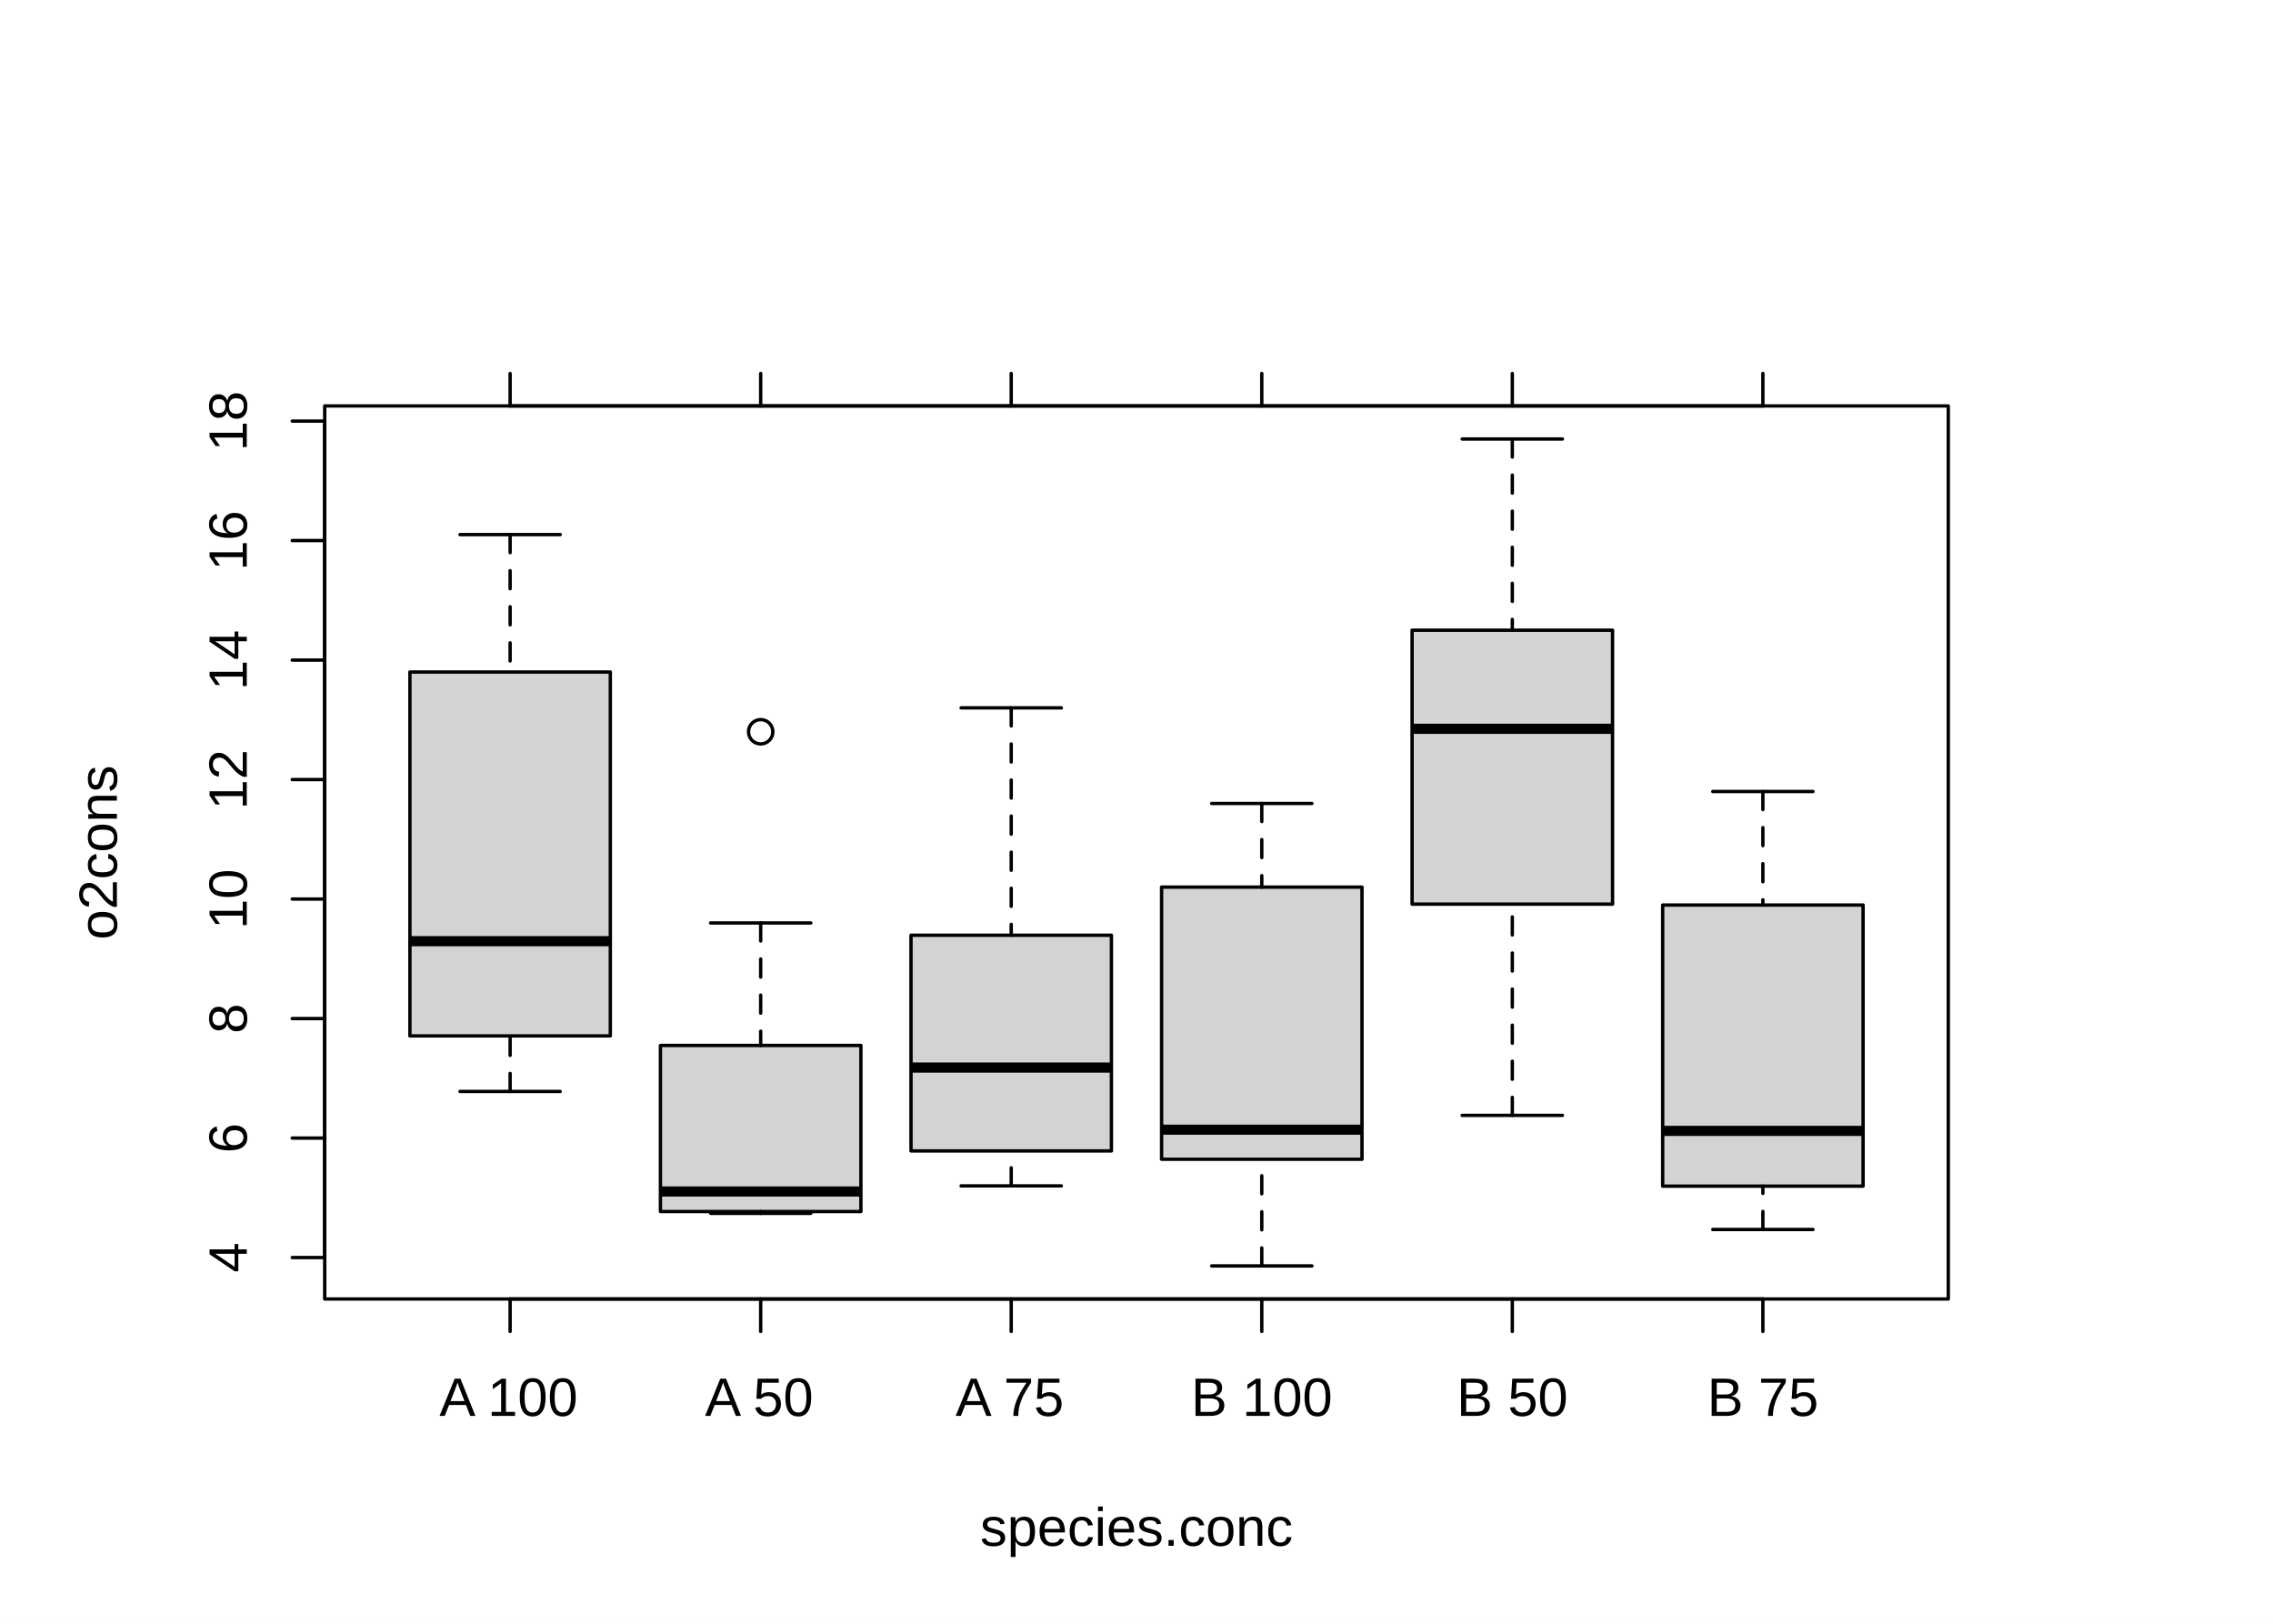
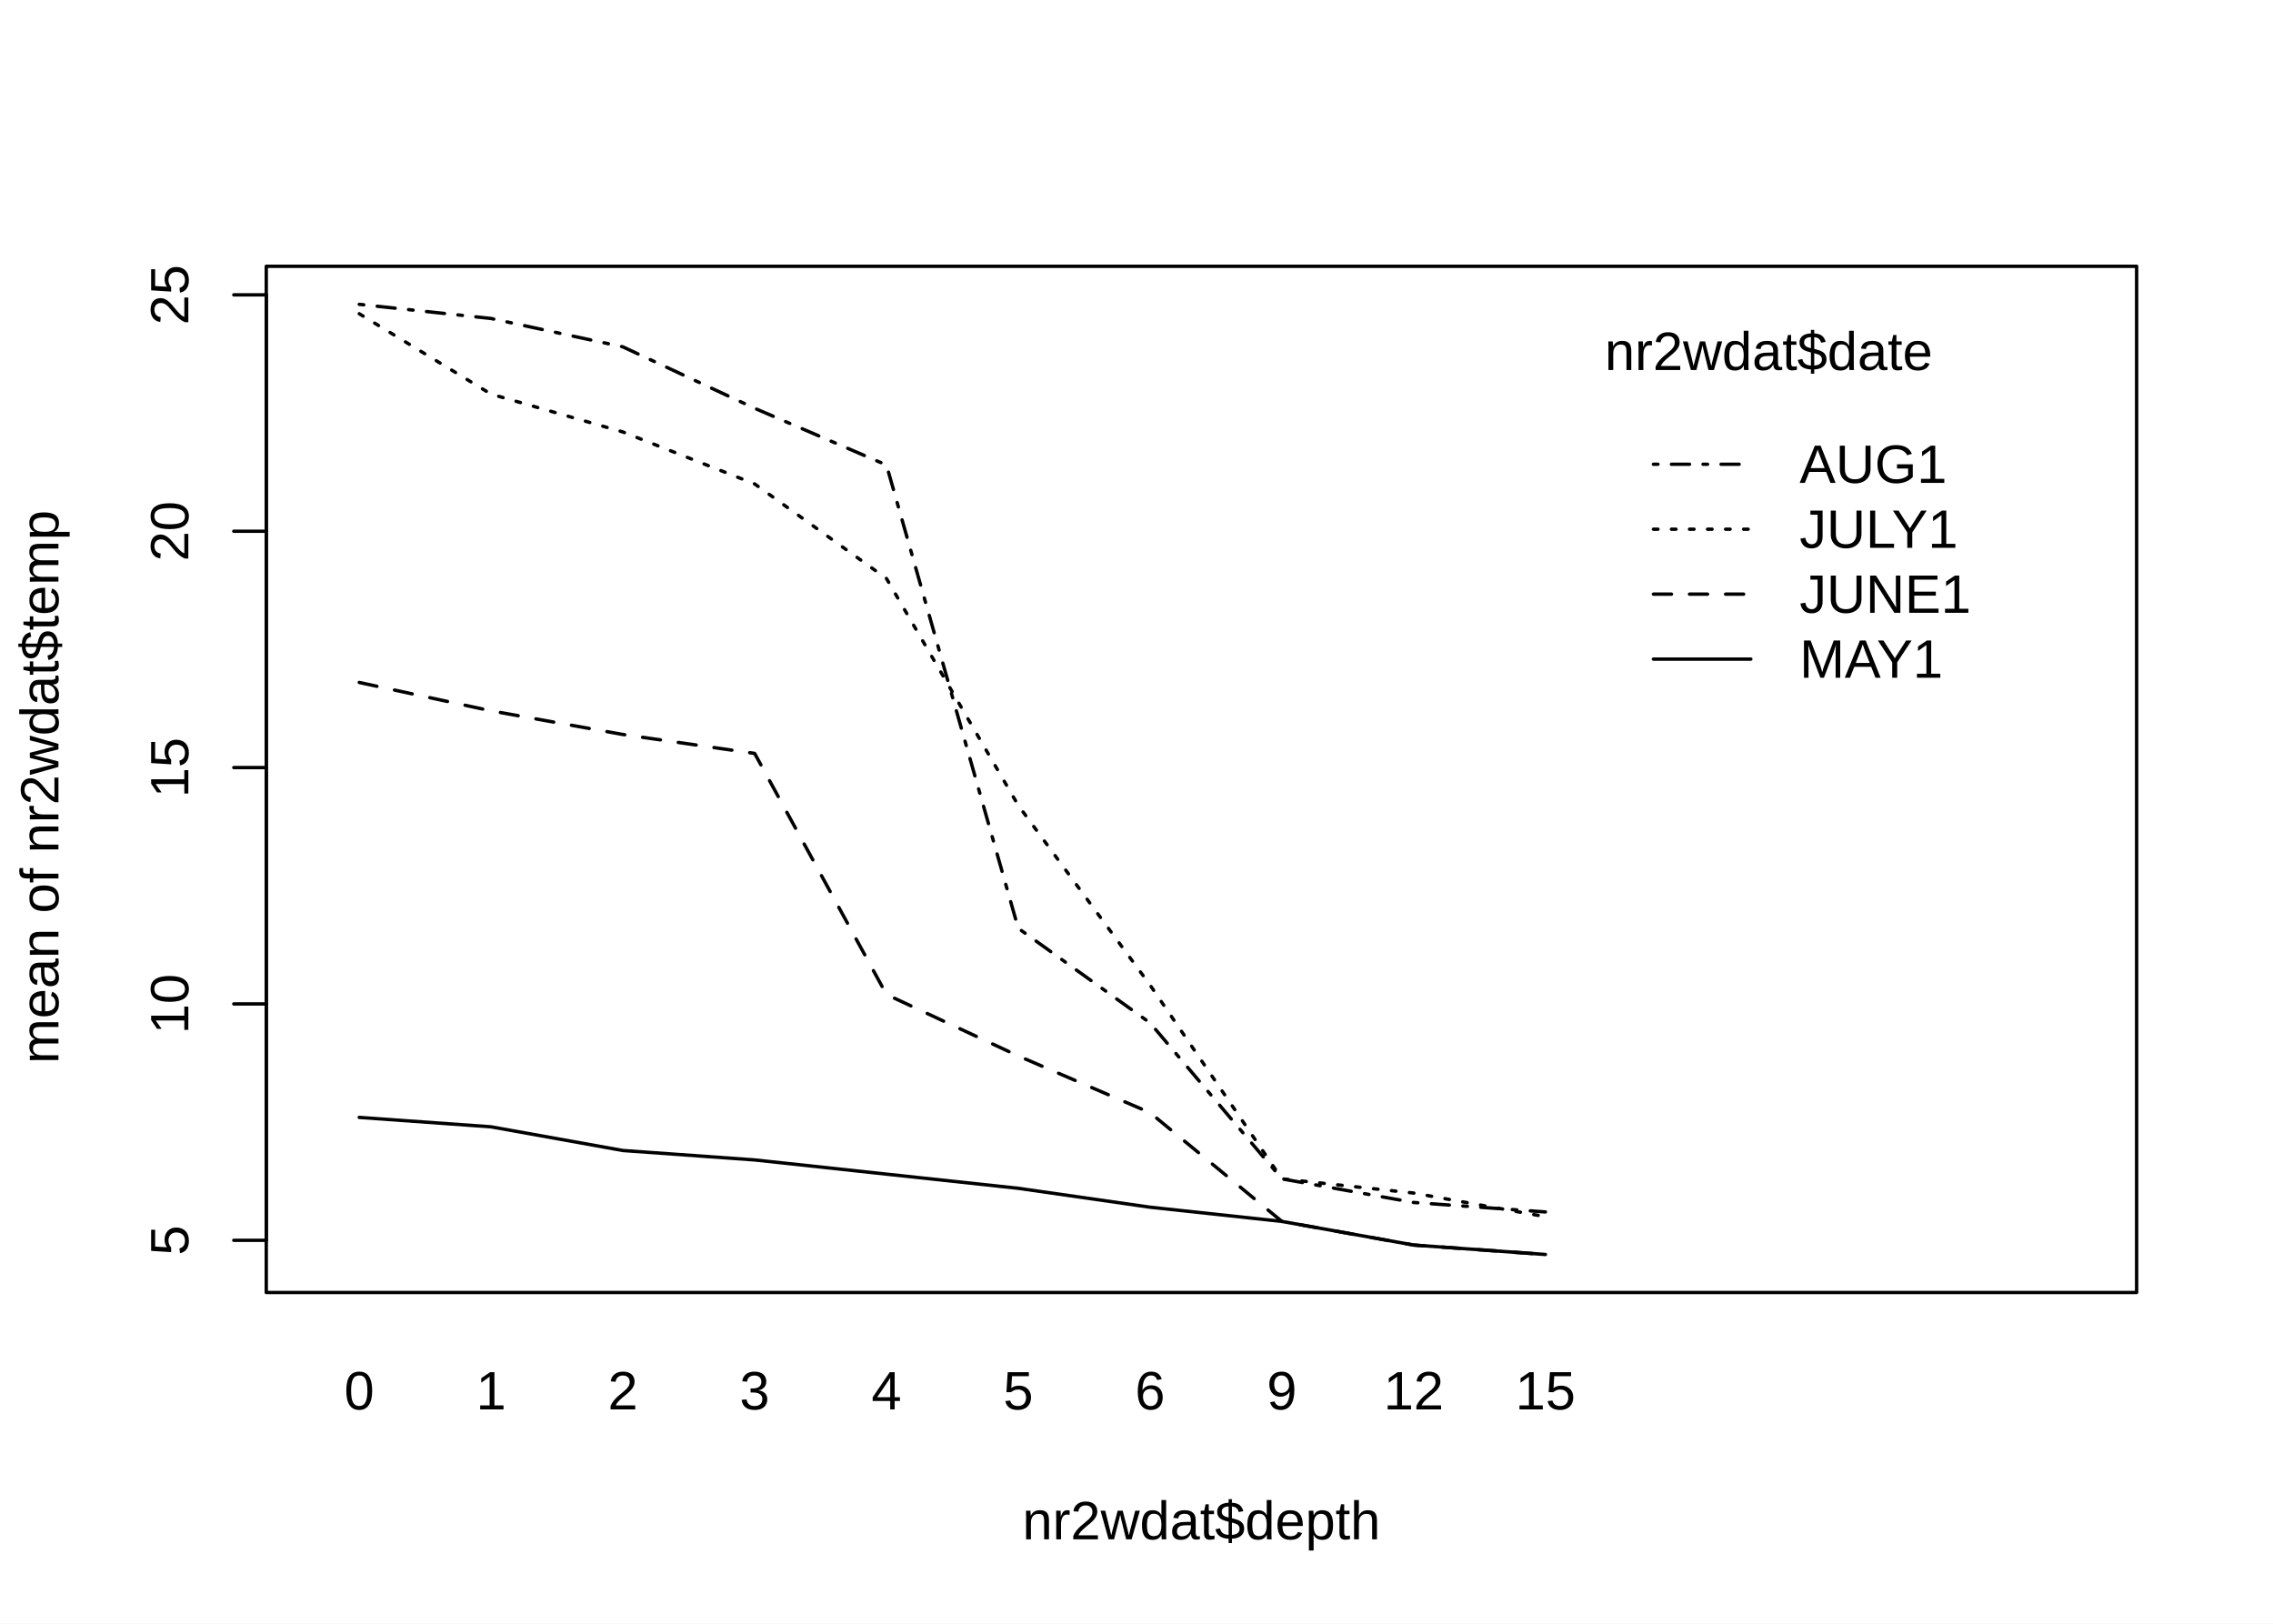
<svg xmlns="http://www.w3.org/2000/svg" viewBox="0 0 504.00 360.00">
  <defs>
    <style type="text/css">
    line, polyline, polygon, path, rect, circle {
      fill: none;
      stroke: #000000;
      stroke-linecap: round;
      stroke-linejoin: round;
      stroke-miterlimit: 10.00;
    }
  </style>
  </defs>
  <rect width="100%" height="100%" style="stroke: none; fill: #FFFFFF;" />
  <defs>
-     <clipPath id="cpNzIuMDB8NDMyLjAwfDI4OC4wMHw5MC4wMA==">
-       <rect x="72.00" y="90.00" width="360.00" height="198.00" />
+     <clipPath id="cpNTkuMDR8NDczLjc2fDI4Ni41Nnw1OS4wNA==">
+       <rect x="59.04" y="59.04" width="414.72" height="227.52" />
    </clipPath>
  </defs>
-   <polygon points="90.89,229.67 135.33,229.67 135.33,149.00 90.89,149.00 " style="stroke-width: 0.75; stroke: none; fill: #D3D3D3;" clip-path="url(#cpNzIuMDB8NDMyLjAwfDI4OC4wMHw5MC4wMA==)" />
-   <line x1="90.89" y1="208.67" x2="135.33" y2="208.67" style="stroke-width: 2.25; stroke-linecap: butt;" clip-path="url(#cpNzIuMDB8NDMyLjAwfDI4OC4wMHw5MC4wMA==)" />
-   <line x1="113.11" y1="241.99" x2="113.11" y2="229.67" style="stroke-width: 0.75; stroke-dasharray: 4.00,4.00;" clip-path="url(#cpNzIuMDB8NDMyLjAwfDI4OC4wMHw5MC4wMA==)" />
-   <line x1="113.11" y1="118.53" x2="113.11" y2="149.00" style="stroke-width: 0.75; stroke-dasharray: 4.00,4.00;" clip-path="url(#cpNzIuMDB8NDMyLjAwfDI4OC4wMHw5MC4wMA==)" />
-   <line x1="102.00" y1="241.99" x2="124.22" y2="241.99" style="stroke-width: 0.75;" clip-path="url(#cpNzIuMDB8NDMyLjAwfDI4OC4wMHw5MC4wMA==)" />
-   <line x1="102.00" y1="118.53" x2="124.22" y2="118.53" style="stroke-width: 0.75;" clip-path="url(#cpNzIuMDB8NDMyLjAwfDI4OC4wMHw5MC4wMA==)" />
-   <polyline points="90.89,229.67 135.33,229.67 135.33,149.00 90.89,149.00 90.89,229.67 " style="stroke-width: 0.75;" clip-path="url(#cpNzIuMDB8NDMyLjAwfDI4OC4wMHw5MC4wMA==)" />
-   <polygon points="146.44,268.61 190.89,268.61 190.89,231.79 146.44,231.79 " style="stroke-width: 0.75; stroke: none; fill: #D3D3D3;" clip-path="url(#cpNzIuMDB8NDMyLjAwfDI4OC4wMHw5MC4wMA==)" />
-   <line x1="146.44" y1="264.17" x2="190.89" y2="264.17" style="stroke-width: 2.25; stroke-linecap: butt;" clip-path="url(#cpNzIuMDB8NDMyLjAwfDI4OC4wMHw5MC4wMA==)" />
-   <line x1="168.67" y1="269.01" x2="168.67" y2="268.61" style="stroke-width: 0.75; stroke-dasharray: 4.00,4.00;" clip-path="url(#cpNzIuMDB8NDMyLjAwfDI4OC4wMHw5MC4wMA==)" />
-   <line x1="168.67" y1="204.63" x2="168.67" y2="231.79" style="stroke-width: 0.75; stroke-dasharray: 4.00,4.00;" clip-path="url(#cpNzIuMDB8NDMyLjAwfDI4OC4wMHw5MC4wMA==)" />
-   <line x1="157.56" y1="269.01" x2="179.78" y2="269.01" style="stroke-width: 0.75;" clip-path="url(#cpNzIuMDB8NDMyLjAwfDI4OC4wMHw5MC4wMA==)" />
-   <line x1="157.56" y1="204.63" x2="179.78" y2="204.63" style="stroke-width: 0.75;" clip-path="url(#cpNzIuMDB8NDMyLjAwfDI4OC4wMHw5MC4wMA==)" />
-   <polyline points="146.44,268.61 190.89,268.61 190.89,231.79 146.44,231.79 146.44,268.61 " style="stroke-width: 0.75;" clip-path="url(#cpNzIuMDB8NDMyLjAwfDI4OC4wMHw5MC4wMA==)" />
-   <circle cx="168.67" cy="162.24" r="2.70" style="stroke-width: 0.75;" clip-path="url(#cpNzIuMDB8NDMyLjAwfDI4OC4wMHw5MC4wMA==)" />
-   <polygon points="202.00,255.17 246.44,255.17 246.44,207.35 202.00,207.35 " style="stroke-width: 0.75; stroke: none; fill: #D3D3D3;" clip-path="url(#cpNzIuMDB8NDMyLjAwfDI4OC4wMHw5MC4wMA==)" />
-   <line x1="202.00" y1="236.69" x2="246.44" y2="236.69" style="stroke-width: 2.25; stroke-linecap: butt;" clip-path="url(#cpNzIuMDB8NDMyLjAwfDI4OC4wMHw5MC4wMA==)" />
-   <line x1="224.22" y1="262.92" x2="224.22" y2="255.17" style="stroke-width: 0.75; stroke-dasharray: 4.00,4.00;" clip-path="url(#cpNzIuMDB8NDMyLjAwfDI4OC4wMHw5MC4wMA==)" />
-   <line x1="224.22" y1="156.94" x2="224.22" y2="207.35" style="stroke-width: 0.75; stroke-dasharray: 4.00,4.00;" clip-path="url(#cpNzIuMDB8NDMyLjAwfDI4OC4wMHw5MC4wMA==)" />
-   <line x1="213.11" y1="262.92" x2="235.33" y2="262.92" style="stroke-width: 0.75;" clip-path="url(#cpNzIuMDB8NDMyLjAwfDI4OC4wMHw5MC4wMA==)" />
-   <line x1="213.11" y1="156.94" x2="235.33" y2="156.94" style="stroke-width: 0.75;" clip-path="url(#cpNzIuMDB8NDMyLjAwfDI4OC4wMHw5MC4wMA==)" />
-   <polyline points="202.00,255.17 246.44,255.17 246.44,207.35 202.00,207.35 202.00,255.17 " style="stroke-width: 0.75;" clip-path="url(#cpNzIuMDB8NDMyLjAwfDI4OC4wMHw5MC4wMA==)" />
-   <polygon points="257.56,257.02 302.00,257.02 302.00,196.68 257.56,196.68 " style="stroke-width: 0.75; stroke: none; fill: #D3D3D3;" clip-path="url(#cpNzIuMDB8NDMyLjAwfDI4OC4wMHw5MC4wMA==)" />
-   <line x1="257.56" y1="250.46" x2="302.00" y2="250.46" style="stroke-width: 2.25; stroke-linecap: butt;" clip-path="url(#cpNzIuMDB8NDMyLjAwfDI4OC4wMHw5MC4wMA==)" />
-   <line x1="279.78" y1="280.67" x2="279.78" y2="257.02" style="stroke-width: 0.75; stroke-dasharray: 4.00,4.00;" clip-path="url(#cpNzIuMDB8NDMyLjAwfDI4OC4wMHw5MC4wMA==)" />
-   <line x1="279.78" y1="178.14" x2="279.78" y2="196.68" style="stroke-width: 0.75; stroke-dasharray: 4.00,4.00;" clip-path="url(#cpNzIuMDB8NDMyLjAwfDI4OC4wMHw5MC4wMA==)" />
-   <line x1="268.67" y1="280.67" x2="290.89" y2="280.67" style="stroke-width: 0.75;" clip-path="url(#cpNzIuMDB8NDMyLjAwfDI4OC4wMHw5MC4wMA==)" />
-   <line x1="268.67" y1="178.14" x2="290.89" y2="178.14" style="stroke-width: 0.75;" clip-path="url(#cpNzIuMDB8NDMyLjAwfDI4OC4wMHw5MC4wMA==)" />
-   <polyline points="257.56,257.02 302.00,257.02 302.00,196.68 257.56,196.68 257.56,257.02 " style="stroke-width: 0.75;" clip-path="url(#cpNzIuMDB8NDMyLjAwfDI4OC4wMHw5MC4wMA==)" />
-   <polygon points="313.11,200.46 357.56,200.46 357.56,139.72 313.11,139.72 " style="stroke-width: 0.75; stroke: none; fill: #D3D3D3;" clip-path="url(#cpNzIuMDB8NDMyLjAwfDI4OC4wMHw5MC4wMA==)" />
-   <line x1="313.11" y1="161.58" x2="357.56" y2="161.58" style="stroke-width: 2.25; stroke-linecap: butt;" clip-path="url(#cpNzIuMDB8NDMyLjAwfDI4OC4wMHw5MC4wMA==)" />
-   <line x1="335.33" y1="247.29" x2="335.33" y2="200.46" style="stroke-width: 0.75; stroke-dasharray: 4.00,4.00;" clip-path="url(#cpNzIuMDB8NDMyLjAwfDI4OC4wMHw5MC4wMA==)" />
-   <line x1="335.33" y1="97.33" x2="335.33" y2="139.72" style="stroke-width: 0.75; stroke-dasharray: 4.00,4.00;" clip-path="url(#cpNzIuMDB8NDMyLjAwfDI4OC4wMHw5MC4wMA==)" />
-   <line x1="324.22" y1="247.29" x2="346.44" y2="247.29" style="stroke-width: 0.75;" clip-path="url(#cpNzIuMDB8NDMyLjAwfDI4OC4wMHw5MC4wMA==)" />
-   <line x1="324.22" y1="97.33" x2="346.44" y2="97.33" style="stroke-width: 0.75;" clip-path="url(#cpNzIuMDB8NDMyLjAwfDI4OC4wMHw5MC4wMA==)" />
-   <polyline points="313.11,200.46 357.56,200.46 357.56,139.72 313.11,139.72 313.11,200.46 " style="stroke-width: 0.75;" clip-path="url(#cpNzIuMDB8NDMyLjAwfDI4OC4wMHw5MC4wMA==)" />
-   <polygon points="368.67,262.98 413.11,262.98 413.11,200.66 368.67,200.66 " style="stroke-width: 0.75; stroke: none; fill: #D3D3D3;" clip-path="url(#cpNzIuMDB8NDMyLjAwfDI4OC4wMHw5MC4wMA==)" />
-   <line x1="368.67" y1="250.73" x2="413.11" y2="250.73" style="stroke-width: 2.25; stroke-linecap: butt;" clip-path="url(#cpNzIuMDB8NDMyLjAwfDI4OC4wMHw5MC4wMA==)" />
-   <line x1="390.89" y1="272.59" x2="390.89" y2="262.98" style="stroke-width: 0.75; stroke-dasharray: 4.00,4.00;" clip-path="url(#cpNzIuMDB8NDMyLjAwfDI4OC4wMHw5MC4wMA==)" />
-   <line x1="390.89" y1="175.49" x2="390.89" y2="200.66" style="stroke-width: 0.75; stroke-dasharray: 4.00,4.00;" clip-path="url(#cpNzIuMDB8NDMyLjAwfDI4OC4wMHw5MC4wMA==)" />
-   <line x1="379.78" y1="272.59" x2="402.00" y2="272.59" style="stroke-width: 0.75;" clip-path="url(#cpNzIuMDB8NDMyLjAwfDI4OC4wMHw5MC4wMA==)" />
-   <line x1="379.78" y1="175.49" x2="402.00" y2="175.49" style="stroke-width: 0.75;" clip-path="url(#cpNzIuMDB8NDMyLjAwfDI4OC4wMHw5MC4wMA==)" />
-   <polyline points="368.67,262.98 413.11,262.98 413.11,200.66 368.67,200.66 368.67,262.98 " style="stroke-width: 0.75;" clip-path="url(#cpNzIuMDB8NDMyLjAwfDI4OC4wMHw5MC4wMA==)" />
+   <polyline points="79.66,67.47 108.88,70.61 138.11,76.90 167.33,90.52 196.56,103.10 225.78,205.81 255.00,226.78 284.23,261.36 313.45,266.60 342.67,268.70 " style="stroke-width: 0.75; stroke-dasharray: 1.00,3.00,4.00,3.00;" clip-path="url(#cpNTkuMDR8NDczLjc2fDI4Ni41Nnw1OS4wNA==)" />
  <defs>
    <clipPath id="cpMC4wMHw1MDQuMDB8MzYwLjAwfDAuMDA=">
      <rect x="0.00" y="0.00" width="504.00" height="360.00" />
    </clipPath>
  </defs>
-   <line x1="113.11" y1="288.00" x2="390.89" y2="288.00" style="stroke-width: 0.75;" clip-path="url(#cpMC4wMHw1MDQuMDB8MzYwLjAwfDAuMDA=)" />
-   <line x1="113.11" y1="288.00" x2="113.11" y2="295.20" style="stroke-width: 0.75;" clip-path="url(#cpMC4wMHw1MDQuMDB8MzYwLjAwfDAuMDA=)" />
-   <line x1="168.67" y1="288.00" x2="168.67" y2="295.20" style="stroke-width: 0.75;" clip-path="url(#cpMC4wMHw1MDQuMDB8MzYwLjAwfDAuMDA=)" />
-   <line x1="224.22" y1="288.00" x2="224.22" y2="295.20" style="stroke-width: 0.75;" clip-path="url(#cpMC4wMHw1MDQuMDB8MzYwLjAwfDAuMDA=)" />
-   <line x1="279.78" y1="288.00" x2="279.78" y2="295.20" style="stroke-width: 0.75;" clip-path="url(#cpMC4wMHw1MDQuMDB8MzYwLjAwfDAuMDA=)" />
-   <line x1="335.33" y1="288.00" x2="335.33" y2="295.20" style="stroke-width: 0.75;" clip-path="url(#cpMC4wMHw1MDQuMDB8MzYwLjAwfDAuMDA=)" />
-   <line x1="390.89" y1="288.00" x2="390.89" y2="295.20" style="stroke-width: 0.75;" clip-path="url(#cpMC4wMHw1MDQuMDB8MzYwLjAwfDAuMDA=)" />
+   <line x1="59.04" y1="274.99" x2="59.04" y2="65.37" style="stroke-width: 0.75;" clip-path="url(#cpMC4wMHw1MDQuMDB8MzYwLjAwfDAuMDA=)" />
+   <line x1="59.04" y1="274.99" x2="51.84" y2="274.99" style="stroke-width: 0.75;" clip-path="url(#cpMC4wMHw1MDQuMDB8MzYwLjAwfDAuMDA=)" />
+   <line x1="59.04" y1="222.58" x2="51.84" y2="222.58" style="stroke-width: 0.75;" clip-path="url(#cpMC4wMHw1MDQuMDB8MzYwLjAwfDAuMDA=)" />
+   <line x1="59.04" y1="170.18" x2="51.84" y2="170.18" style="stroke-width: 0.75;" clip-path="url(#cpMC4wMHw1MDQuMDB8MzYwLjAwfDAuMDA=)" />
+   <line x1="59.04" y1="117.78" x2="51.84" y2="117.78" style="stroke-width: 0.75;" clip-path="url(#cpMC4wMHw1MDQuMDB8MzYwLjAwfDAuMDA=)" />
+   <line x1="59.04" y1="65.37" x2="51.84" y2="65.37" style="stroke-width: 0.75;" clip-path="url(#cpMC4wMHw1MDQuMDB8MzYwLjAwfDAuMDA=)" />
  <g clip-path="url(#cpMC4wMHw1MDQuMDB8MzYwLjAwfDAuMDA=)">
-     <text x="97.43" y="313.92" style="font-size: 12.00px; font-family: Arimo;" textLength="31.36px" lengthAdjust="spacingAndGlyphs">A 100</text>
+     <text transform="translate(41.76,278.33) rotate(-90)" style="font-size: 12.00px; font-family: Arimo;" textLength="6.67px" lengthAdjust="spacingAndGlyphs">5</text>
  </g>
  <g clip-path="url(#cpMC4wMHw1MDQuMDB8MzYwLjAwfDAuMDA=)">
-     <text x="156.32" y="313.92" style="font-size: 12.00px; font-family: Arimo;" textLength="24.69px" lengthAdjust="spacingAndGlyphs">A 50</text>
+     <text transform="translate(41.76,229.26) rotate(-90)" style="font-size: 12.00px; font-family: Arimo;" textLength="13.35px" lengthAdjust="spacingAndGlyphs">10</text>
  </g>
  <g clip-path="url(#cpMC4wMHw1MDQuMDB8MzYwLjAwfDAuMDA=)">
-     <text x="211.88" y="313.92" style="font-size: 12.00px; font-family: Arimo;" textLength="24.69px" lengthAdjust="spacingAndGlyphs">A 75</text>
+     <text transform="translate(41.76,176.85) rotate(-90)" style="font-size: 12.00px; font-family: Arimo;" textLength="13.35px" lengthAdjust="spacingAndGlyphs">15</text>
  </g>
  <g clip-path="url(#cpMC4wMHw1MDQuMDB8MzYwLjAwfDAuMDA=)">
-     <text x="264.10" y="313.92" style="font-size: 12.00px; font-family: Arimo;" textLength="31.36px" lengthAdjust="spacingAndGlyphs">B 100</text>
+     <text transform="translate(41.76,124.45) rotate(-90)" style="font-size: 12.00px; font-family: Arimo;" textLength="13.35px" lengthAdjust="spacingAndGlyphs">20</text>
  </g>
  <g clip-path="url(#cpMC4wMHw1MDQuMDB8MzYwLjAwfDAuMDA=)">
-     <text x="322.99" y="313.92" style="font-size: 12.00px; font-family: Arimo;" textLength="24.69px" lengthAdjust="spacingAndGlyphs">B 50</text>
+     <text transform="translate(41.76,72.04) rotate(-90)" style="font-size: 12.00px; font-family: Arimo;" textLength="13.35px" lengthAdjust="spacingAndGlyphs">25</text>
+   </g>
+   <polyline points="59.04,286.56 473.76,286.56 473.76,59.04 59.04,59.04 59.04,286.56 " style="stroke-width: 0.75;" clip-path="url(#cpMC4wMHw1MDQuMDB8MzYwLjAwfDAuMDA=)" />
+   <g clip-path="url(#cpMC4wMHw1MDQuMDB8MzYwLjAwfDAuMDA=)">
+     <text x="226.70" y="341.28" style="font-size: 12.00px; font-family: Arimo;" textLength="79.39px" lengthAdjust="spacingAndGlyphs">nr2wdat$depth</text>
  </g>
  <g clip-path="url(#cpMC4wMHw1MDQuMDB8MzYwLjAwfDAuMDA=)">
-     <text x="378.55" y="313.92" style="font-size: 12.00px; font-family: Arimo;" textLength="24.69px" lengthAdjust="spacingAndGlyphs">B 75</text>
+     <text transform="translate(12.96,235.84) rotate(-90)" style="font-size: 12.00px; font-family: Arimo;" textLength="126.07px" lengthAdjust="spacingAndGlyphs">mean of  nr2wdat$temp</text>
  </g>
-   <line x1="72.00" y1="278.81" x2="72.00" y2="93.36" style="stroke-width: 0.75;" clip-path="url(#cpMC4wMHw1MDQuMDB8MzYwLjAwfDAuMDA=)" />
-   <line x1="72.00" y1="278.81" x2="64.80" y2="278.81" style="stroke-width: 0.75;" clip-path="url(#cpMC4wMHw1MDQuMDB8MzYwLjAwfDAuMDA=)" />
-   <line x1="72.00" y1="252.32" x2="64.80" y2="252.32" style="stroke-width: 0.75;" clip-path="url(#cpMC4wMHw1MDQuMDB8MzYwLjAwfDAuMDA=)" />
-   <line x1="72.00" y1="225.83" x2="64.80" y2="225.83" style="stroke-width: 0.75;" clip-path="url(#cpMC4wMHw1MDQuMDB8MzYwLjAwfDAuMDA=)" />
-   <line x1="72.00" y1="199.33" x2="64.80" y2="199.33" style="stroke-width: 0.75;" clip-path="url(#cpMC4wMHw1MDQuMDB8MzYwLjAwfDAuMDA=)" />
-   <line x1="72.00" y1="172.84" x2="64.80" y2="172.84" style="stroke-width: 0.75;" clip-path="url(#cpMC4wMHw1MDQuMDB8MzYwLjAwfDAuMDA=)" />
-   <line x1="72.00" y1="146.35" x2="64.80" y2="146.35" style="stroke-width: 0.75;" clip-path="url(#cpMC4wMHw1MDQuMDB8MzYwLjAwfDAuMDA=)" />
-   <line x1="72.00" y1="119.85" x2="64.80" y2="119.85" style="stroke-width: 0.75;" clip-path="url(#cpMC4wMHw1MDQuMDB8MzYwLjAwfDAuMDA=)" />
-   <line x1="72.00" y1="93.36" x2="64.80" y2="93.36" style="stroke-width: 0.75;" clip-path="url(#cpMC4wMHw1MDQuMDB8MzYwLjAwfDAuMDA=)" />
+   <defs>
+     <clipPath id="cpNTkuMDR8NDczLjc2fDI4Ni41Nnw1OS4wNA==">
+       <rect x="59.04" y="59.04" width="414.72" height="227.52" />
+     </clipPath>
+   </defs>
+   <polyline points="79.66,69.56 108.88,87.38 138.11,95.77 167.33,107.29 196.56,128.26 225.78,178.56 255.00,218.39 284.23,261.36 313.45,264.51 342.67,269.75 " style="stroke-width: 0.75; stroke-dasharray: 1.00,3.00;" clip-path="url(#cpNTkuMDR8NDczLjc2fDI4Ni41Nnw1OS4wNA==)" />
+   <polyline points="79.66,151.31 108.88,157.60 138.11,162.84 167.33,167.04 196.56,220.49 225.78,234.11 255.00,246.69 284.23,270.80 313.45,276.04 342.67,278.13 " style="stroke-width: 0.75; stroke-dasharray: 4.00,4.00;" clip-path="url(#cpNTkuMDR8NDczLjc2fDI4Ni41Nnw1OS4wNA==)" />
+   <polyline points="79.66,247.74 108.88,249.83 138.11,255.08 167.33,257.17 196.56,260.32 225.78,263.46 255.00,267.65 284.23,270.80 313.45,276.04 342.67,278.13 " style="stroke-width: 0.75;" clip-path="url(#cpNTkuMDR8NDczLjc2fDI4Ni41Nnw1OS4wNA==)" />
+   <defs>
+     <clipPath id="cpMC4wMHw1MDQuMDB8MzYwLjAwfDAuMDA=">
+       <rect x="0.00" y="0.00" width="504.00" height="360.00" />
+     </clipPath>
+   </defs>
  <g clip-path="url(#cpMC4wMHw1MDQuMDB8MzYwLjAwfDAuMDA=)">
-     <text transform="translate(54.72,282.15) rotate(-90)" style="font-size: 12.00px; font-family: Arimo;" textLength="6.67px" lengthAdjust="spacingAndGlyphs">4</text>
+     <text x="76.32" y="312.48" style="font-size: 12.00px; font-family: Arimo;" textLength="6.67px" lengthAdjust="spacingAndGlyphs">0</text>
  </g>
  <g clip-path="url(#cpMC4wMHw1MDQuMDB8MzYwLjAwfDAuMDA=)">
-     <text transform="translate(54.72,255.66) rotate(-90)" style="font-size: 12.00px; font-family: Arimo;" textLength="6.67px" lengthAdjust="spacingAndGlyphs">6</text>
+     <text x="105.55" y="312.48" style="font-size: 12.00px; font-family: Arimo;" textLength="6.67px" lengthAdjust="spacingAndGlyphs">1</text>
  </g>
  <g clip-path="url(#cpMC4wMHw1MDQuMDB8MzYwLjAwfDAuMDA=)">
-     <text transform="translate(54.72,229.16) rotate(-90)" style="font-size: 12.00px; font-family: Arimo;" textLength="6.67px" lengthAdjust="spacingAndGlyphs">8</text>
+     <text x="134.77" y="312.48" style="font-size: 12.00px; font-family: Arimo;" textLength="6.67px" lengthAdjust="spacingAndGlyphs">2</text>
  </g>
  <g clip-path="url(#cpMC4wMHw1MDQuMDB8MzYwLjAwfDAuMDA=)">
-     <text transform="translate(54.72,206.01) rotate(-90)" style="font-size: 12.00px; font-family: Arimo;" textLength="13.35px" lengthAdjust="spacingAndGlyphs">10</text>
+     <text x="163.99" y="312.48" style="font-size: 12.00px; font-family: Arimo;" textLength="6.67px" lengthAdjust="spacingAndGlyphs">3</text>
  </g>
  <g clip-path="url(#cpMC4wMHw1MDQuMDB8MzYwLjAwfDAuMDA=)">
-     <text transform="translate(54.72,179.51) rotate(-90)" style="font-size: 12.00px; font-family: Arimo;" textLength="13.35px" lengthAdjust="spacingAndGlyphs">12</text>
+     <text x="193.22" y="312.48" style="font-size: 12.00px; font-family: Arimo;" textLength="6.67px" lengthAdjust="spacingAndGlyphs">4</text>
  </g>
  <g clip-path="url(#cpMC4wMHw1MDQuMDB8MzYwLjAwfDAuMDA=)">
-     <text transform="translate(54.72,153.02) rotate(-90)" style="font-size: 12.00px; font-family: Arimo;" textLength="13.35px" lengthAdjust="spacingAndGlyphs">14</text>
+     <text x="222.44" y="312.48" style="font-size: 12.00px; font-family: Arimo;" textLength="6.67px" lengthAdjust="spacingAndGlyphs">5</text>
  </g>
  <g clip-path="url(#cpMC4wMHw1MDQuMDB8MzYwLjAwfDAuMDA=)">
-     <text transform="translate(54.72,126.53) rotate(-90)" style="font-size: 12.00px; font-family: Arimo;" textLength="13.35px" lengthAdjust="spacingAndGlyphs">16</text>
+     <text x="251.67" y="312.48" style="font-size: 12.00px; font-family: Arimo;" textLength="6.67px" lengthAdjust="spacingAndGlyphs">6</text>
  </g>
  <g clip-path="url(#cpMC4wMHw1MDQuMDB8MzYwLjAwfDAuMDA=)">
-     <text transform="translate(54.72,100.03) rotate(-90)" style="font-size: 12.00px; font-family: Arimo;" textLength="13.35px" lengthAdjust="spacingAndGlyphs">18</text>
+     <text x="280.89" y="312.48" style="font-size: 12.00px; font-family: Arimo;" textLength="6.67px" lengthAdjust="spacingAndGlyphs">9</text>
  </g>
  <g clip-path="url(#cpMC4wMHw1MDQuMDB8MzYwLjAwfDAuMDA=)">
-     <text x="217.32" y="342.72" style="font-size: 12.00px; font-family: Arimo;" textLength="69.37px" lengthAdjust="spacingAndGlyphs">species.conc</text>
+     <text x="306.78" y="312.48" style="font-size: 12.00px; font-family: Arimo;" textLength="13.35px" lengthAdjust="spacingAndGlyphs">12</text>
  </g>
  <g clip-path="url(#cpMC4wMHw1MDQuMDB8MzYwLjAwfDAuMDA=)">
-     <text transform="translate(25.92,208.35) rotate(-90)" style="font-size: 12.00px; font-family: Arimo;" textLength="38.70px" lengthAdjust="spacingAndGlyphs">o2cons</text>
+     <text x="336.00" y="312.48" style="font-size: 12.00px; font-family: Arimo;" textLength="13.35px" lengthAdjust="spacingAndGlyphs">15</text>
  </g>
-   <polyline points="72.00,288.00 432.00,288.00 432.00,90.00 72.00,90.00 72.00,288.00 " style="stroke-width: 0.75;" clip-path="url(#cpMC4wMHw1MDQuMDB8MzYwLjAwfDAuMDA=)" />
-   <line x1="113.11" y1="90.00" x2="390.89" y2="90.00" style="stroke-width: 0.75;" clip-path="url(#cpMC4wMHw1MDQuMDB8MzYwLjAwfDAuMDA=)" />
-   <line x1="113.11" y1="90.00" x2="113.11" y2="82.80" style="stroke-width: 0.75;" clip-path="url(#cpMC4wMHw1MDQuMDB8MzYwLjAwfDAuMDA=)" />
-   <line x1="168.67" y1="90.00" x2="168.67" y2="82.80" style="stroke-width: 0.75;" clip-path="url(#cpMC4wMHw1MDQuMDB8MzYwLjAwfDAuMDA=)" />
-   <line x1="224.22" y1="90.00" x2="224.22" y2="82.80" style="stroke-width: 0.75;" clip-path="url(#cpMC4wMHw1MDQuMDB8MzYwLjAwfDAuMDA=)" />
-   <line x1="279.78" y1="90.00" x2="279.78" y2="82.80" style="stroke-width: 0.75;" clip-path="url(#cpMC4wMHw1MDQuMDB8MzYwLjAwfDAuMDA=)" />
-   <line x1="335.33" y1="90.00" x2="335.33" y2="82.80" style="stroke-width: 0.75;" clip-path="url(#cpMC4wMHw1MDQuMDB8MzYwLjAwfDAuMDA=)" />
-   <line x1="390.89" y1="90.00" x2="390.89" y2="82.80" style="stroke-width: 0.75;" clip-path="url(#cpMC4wMHw1MDQuMDB8MzYwLjAwfDAuMDA=)" />
+   <g clip-path="url(#cpMC4wMHw1MDQuMDB8MzYwLjAwfDAuMDA=)">
+     <text x="355.82" y="82.03" style="font-size: 12.00px; font-family: Arimo;" textLength="82.72px" lengthAdjust="spacingAndGlyphs">   nr2wdat$date</text>
+   </g>
+   <line x1="366.62" y1="102.93" x2="388.22" y2="102.93" style="stroke-width: 0.75; stroke-dasharray: 1.00,3.00,4.00,3.00;" clip-path="url(#cpMC4wMHw1MDQuMDB8MzYwLjAwfDAuMDA=)" />
+   <line x1="366.62" y1="117.33" x2="388.22" y2="117.33" style="stroke-width: 0.75; stroke-dasharray: 1.00,3.00;" clip-path="url(#cpMC4wMHw1MDQuMDB8MzYwLjAwfDAuMDA=)" />
+   <line x1="366.62" y1="131.73" x2="388.22" y2="131.73" style="stroke-width: 0.75; stroke-dasharray: 4.00,4.00;" clip-path="url(#cpMC4wMHw1MDQuMDB8MzYwLjAwfDAuMDA=)" />
+   <line x1="366.62" y1="146.13" x2="388.22" y2="146.13" style="stroke-width: 0.75;" clip-path="url(#cpMC4wMHw1MDQuMDB8MzYwLjAwfDAuMDA=)" />
+   <g clip-path="url(#cpMC4wMHw1MDQuMDB8MzYwLjAwfDAuMDA=)">
+     <text x="399.02" y="107.06" style="font-size: 12.00px; font-family: Arimo;" textLength="59.35px" lengthAdjust="spacingAndGlyphs">AUG1        </text>
+   </g>
+   <g clip-path="url(#cpMC4wMHw1MDQuMDB8MzYwLjAwfDAuMDA=)">
+     <text x="399.02" y="121.46" style="font-size: 12.00px; font-family: Arimo;" textLength="59.36px" lengthAdjust="spacingAndGlyphs">JULY1       </text>
+   </g>
+   <g clip-path="url(#cpMC4wMHw1MDQuMDB8MzYwLjAwfDAuMDA=)">
+     <text x="399.02" y="135.86" style="font-size: 12.00px; font-family: Arimo;" textLength="61.35px" lengthAdjust="spacingAndGlyphs">JUNE1       </text>
+   </g>
+   <g clip-path="url(#cpMC4wMHw1MDQuMDB8MzYwLjAwfDAuMDA=)">
+     <text x="399.02" y="150.26" style="font-size: 12.00px; font-family: Arimo;" textLength="59.35px" lengthAdjust="spacingAndGlyphs">MAY1        </text>
+   </g>
</svg>
